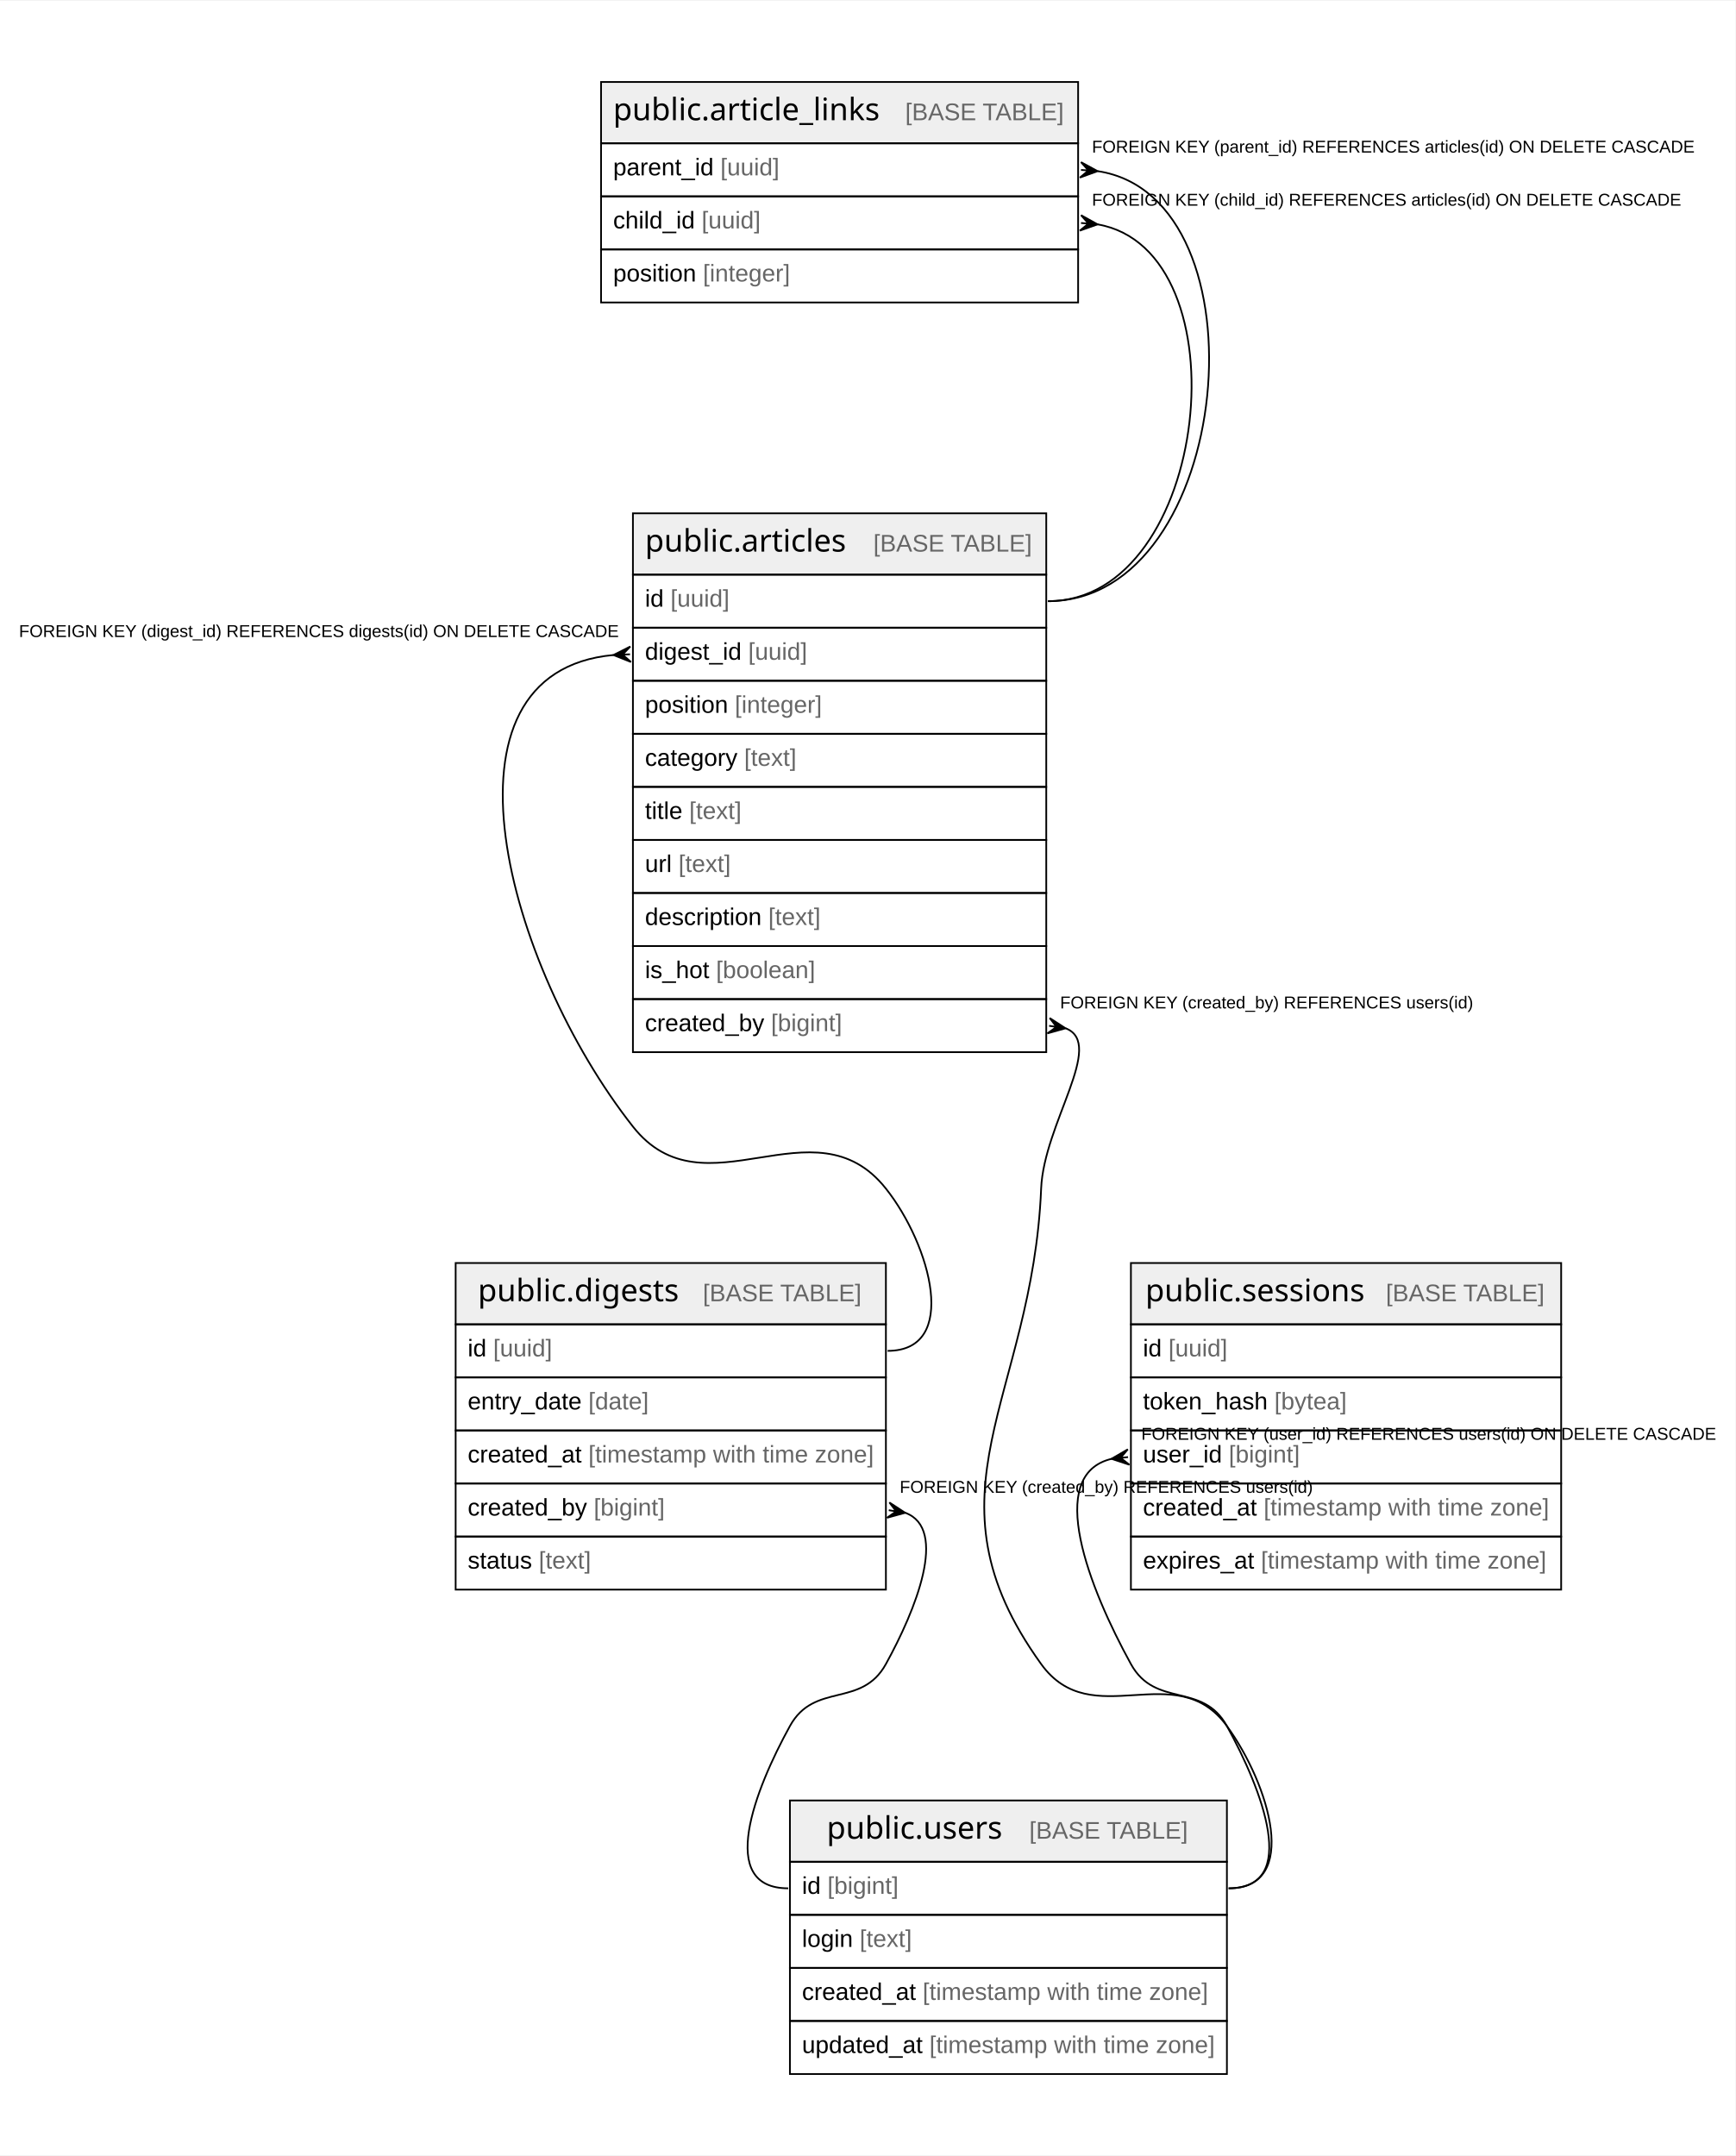
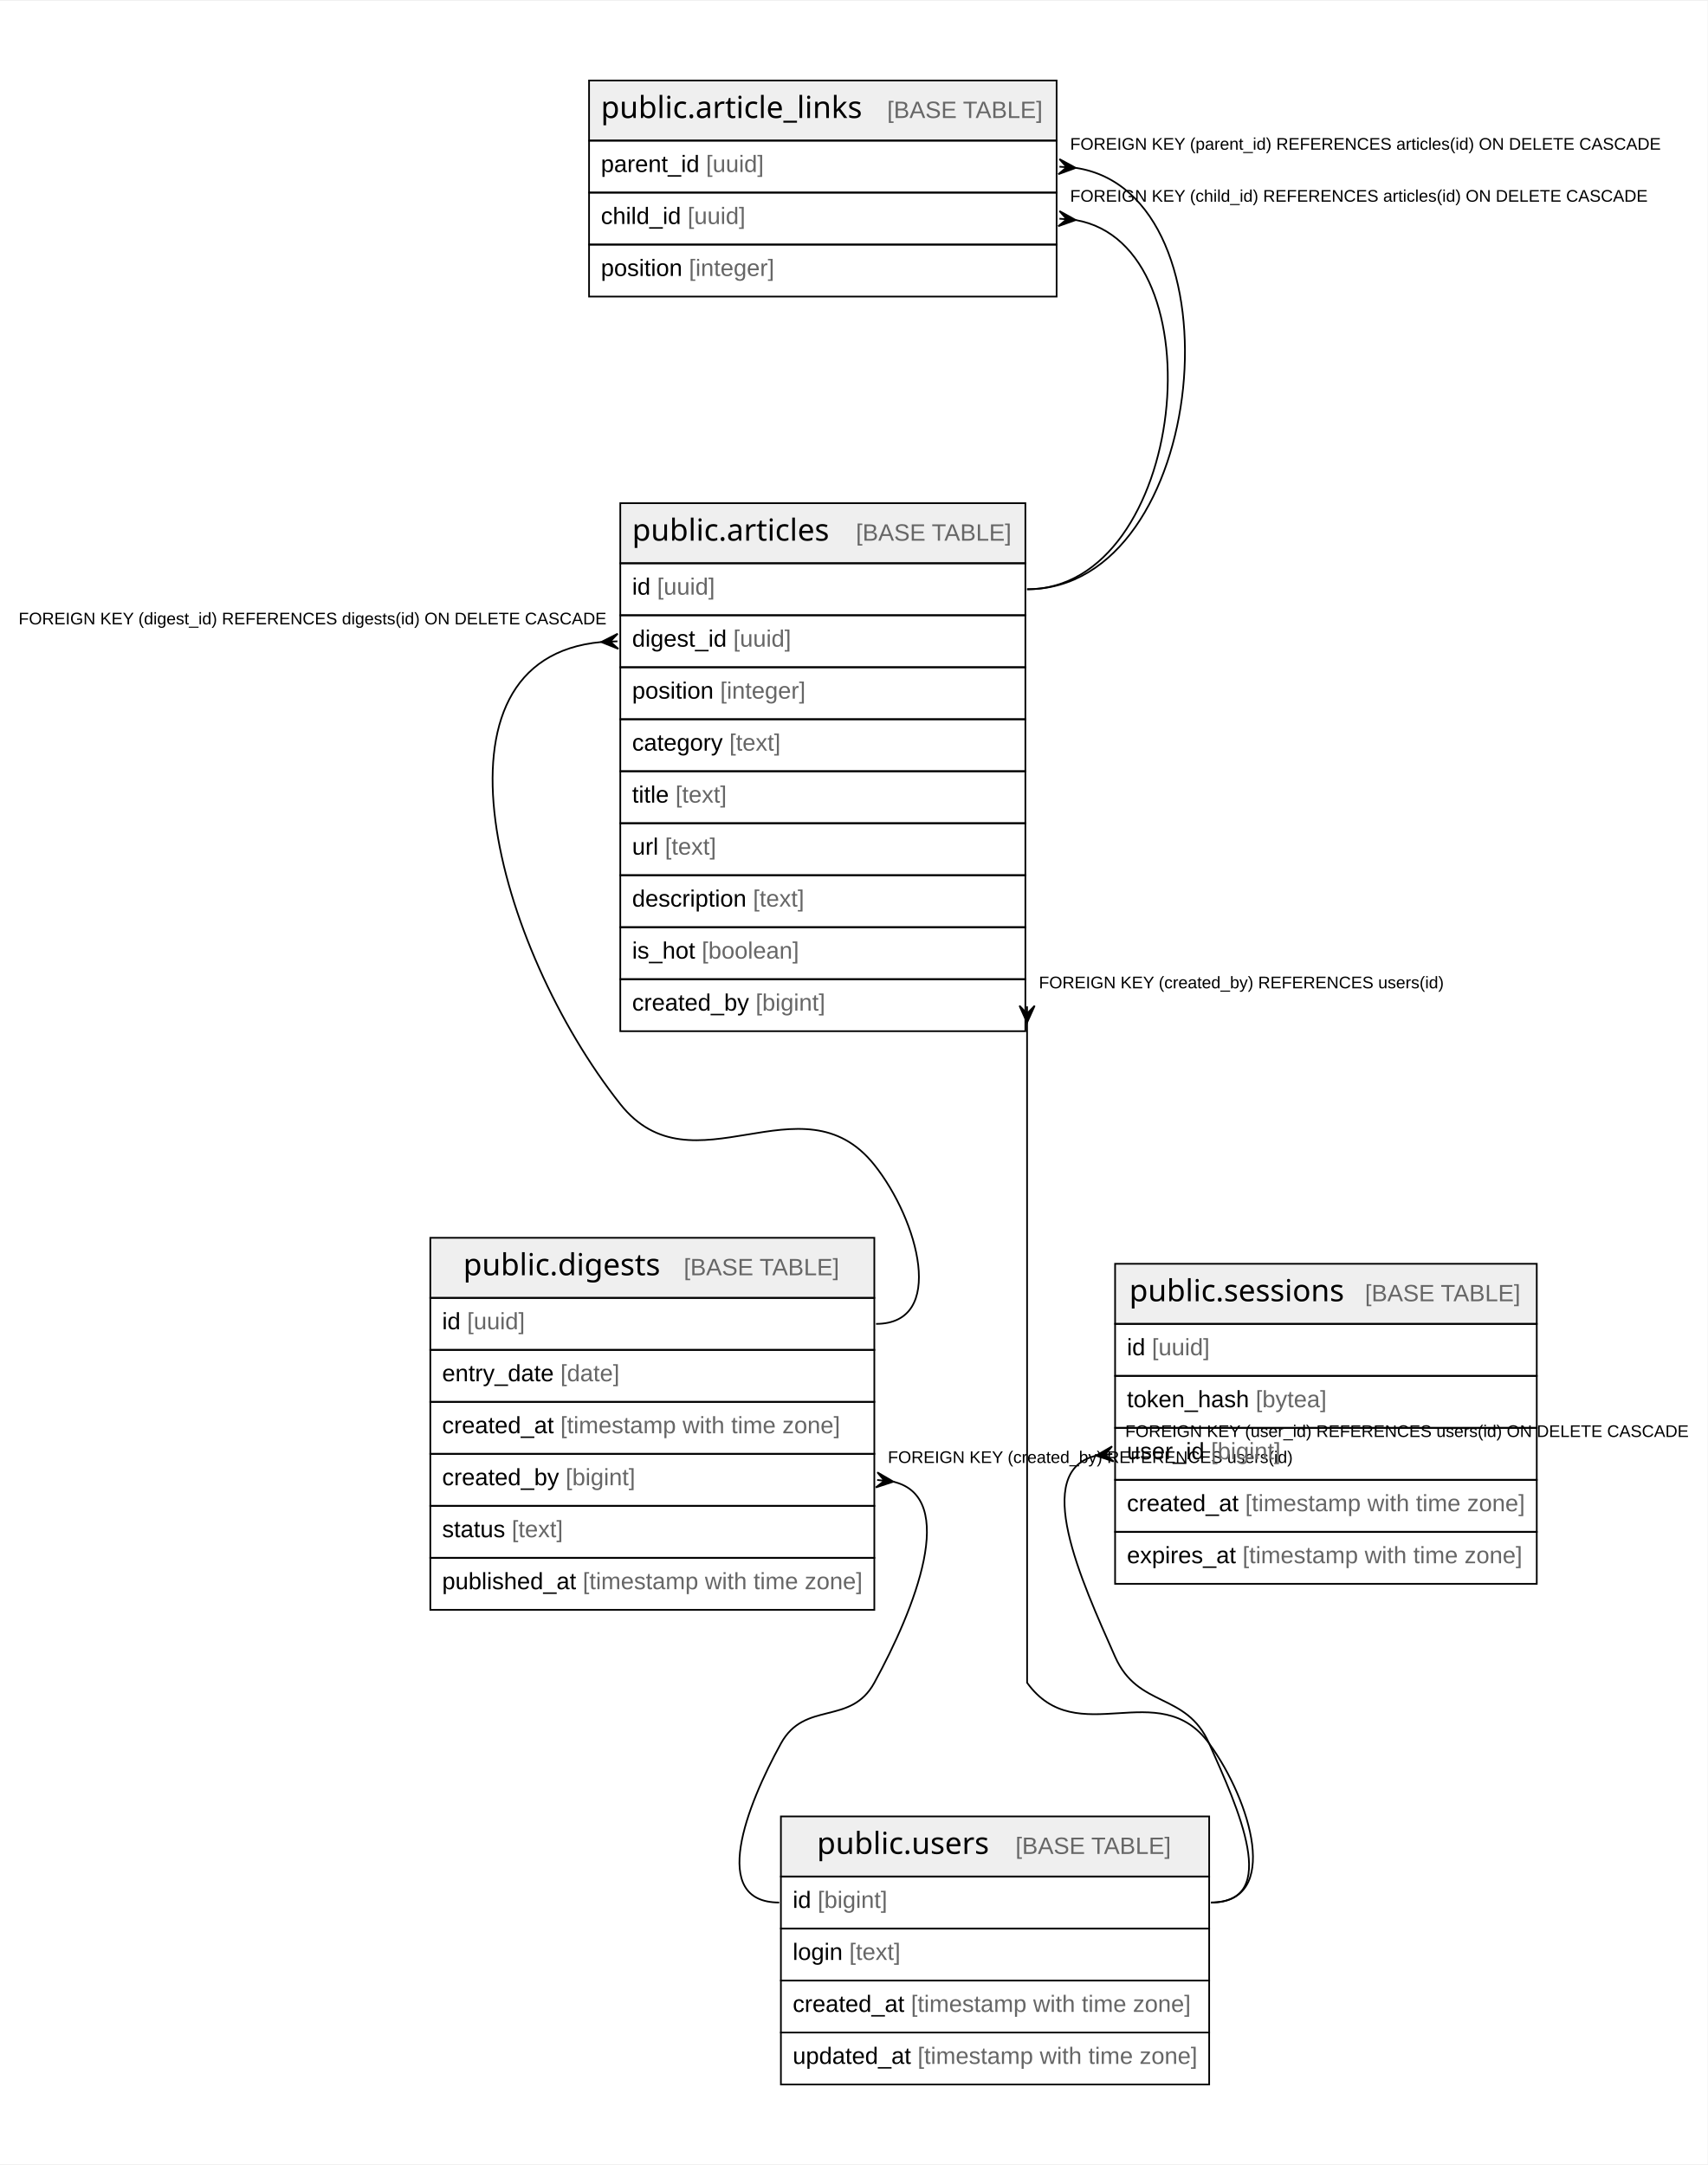
- <svg xmlns="http://www.w3.org/2000/svg" width="1007pt" height="1251pt" viewBox="0.00 0.00 1007.47 1250.80">
-   <g id="graph0" class="graph" transform="scale(1 1) rotate(0) translate(4 1246.8)">
-     <polygon fill="white" stroke="none" points="-4,4 -4,-1246.8 1003.47,-1246.8 1003.47,4 -4,4" />
+ <svg xmlns="http://www.w3.org/2000/svg" width="1011pt" height="1282pt" viewBox="0.00 0.00 1011.47 1281.60">
+   <g id="graph0" class="graph" transform="scale(1 1) rotate(0) translate(4 1277.6)">
+     <polygon fill="white" stroke="none" points="-4,4 -4,-1277.6 1007.47,-1277.6 1007.47,4 -4,4" />
    <g id="node1" class="node">
-       <polygon fill="#efefef" stroke="none" points="260.51,-478.4 260.51,-514 510.28,-514 510.28,-478.4 260.51,-478.4" />
-       <polygon fill="none" stroke="black" points="260.51,-478.4 260.51,-514 510.28,-514 510.28,-478.4 260.51,-478.4" />
-       <text text-anchor="start" x="273.41" y="-491.8" font-family="Arial Bold" font-size="18.00">public.digests</text>
-       <text text-anchor="start" x="372.9" y="-491.8" font-family="Arial" font-size="14.00">    </text>
-       <text text-anchor="start" x="404.02" y="-491.8" font-family="Arial" font-size="14.00" fill="#666666">[BASE TABLE]</text>
-       <polygon fill="none" stroke="black" points="260.51,-447.6 260.51,-478.4 510.28,-478.4 510.28,-447.6 260.51,-447.6" />
-       <text text-anchor="start" x="267.51" y="-459.8" font-family="Arial" font-size="14.00">id </text>
-       <text text-anchor="start" x="282.3" y="-459.8" font-family="Arial" font-size="14.00" fill="#666666">[uuid]</text>
-       <polygon fill="none" stroke="black" points="260.51,-416.8 260.51,-447.6 510.28,-447.6 510.28,-416.8 260.51,-416.8" />
-       <text text-anchor="start" x="267.51" y="-429" font-family="Arial" font-size="14.00">entry_date </text>
-       <text text-anchor="start" x="337.56" y="-429" font-family="Arial" font-size="14.00" fill="#666666">[date]</text>
-       <polygon fill="none" stroke="black" points="260.51,-386 260.51,-416.8 510.28,-416.8 510.28,-386 260.51,-386" />
-       <text text-anchor="start" x="267.51" y="-398.2" font-family="Arial" font-size="14.00">created_at </text>
-       <text text-anchor="start" x="337.56" y="-398.2" font-family="Arial" font-size="14.00" fill="#666666">[timestamp with time zone]</text>
-       <polygon fill="none" stroke="black" points="260.51,-355.2 260.51,-386 510.28,-386 510.28,-355.2 260.51,-355.2" />
-       <text text-anchor="start" x="267.51" y="-367.4" font-family="Arial" font-size="14.00">created_by </text>
-       <text text-anchor="start" x="340.67" y="-367.4" font-family="Arial" font-size="14.00" fill="#666666">[bigint]</text>
-       <polygon fill="none" stroke="black" points="260.51,-324.4 260.51,-355.2 510.28,-355.2 510.28,-324.4 260.51,-324.4" />
-       <text text-anchor="start" x="267.51" y="-336.6" font-family="Arial" font-size="14.00">status </text>
-       <text text-anchor="start" x="308.75" y="-336.6" font-family="Arial" font-size="14.00" fill="#666666">[text]</text>
+       <polygon fill="#efefef" stroke="none" points="250.89,-509.2 250.89,-544.8 513.9,-544.8 513.9,-509.2 250.89,-509.2" />
+       <polygon fill="none" stroke="black" points="250.89,-509.2 250.89,-544.8 513.9,-544.8 513.9,-509.2 250.89,-509.2" />
+       <text text-anchor="start" x="270.41" y="-522.6" font-family="Arial Bold" font-size="18.00">public.digests</text>
+       <text text-anchor="start" x="369.9" y="-522.6" font-family="Arial" font-size="14.00">    </text>
+       <text text-anchor="start" x="401.02" y="-522.6" font-family="Arial" font-size="14.00" fill="#666666">[BASE TABLE]</text>
+       <polygon fill="none" stroke="black" points="250.89,-478.4 250.89,-509.2 513.9,-509.2 513.9,-478.4 250.89,-478.4" />
+       <text text-anchor="start" x="257.89" y="-490.6" font-family="Arial" font-size="14.00">id </text>
+       <text text-anchor="start" x="272.68" y="-490.6" font-family="Arial" font-size="14.00" fill="#666666">[uuid]</text>
+       <polygon fill="none" stroke="black" points="250.89,-447.6 250.89,-478.4 513.9,-478.4 513.9,-447.6 250.89,-447.6" />
+       <text text-anchor="start" x="257.89" y="-459.8" font-family="Arial" font-size="14.00">entry_date </text>
+       <text text-anchor="start" x="327.94" y="-459.8" font-family="Arial" font-size="14.00" fill="#666666">[date]</text>
+       <polygon fill="none" stroke="black" points="250.89,-416.8 250.89,-447.6 513.9,-447.6 513.9,-416.8 250.89,-416.8" />
+       <text text-anchor="start" x="257.89" y="-429" font-family="Arial" font-size="14.00">created_at </text>
+       <text text-anchor="start" x="327.94" y="-429" font-family="Arial" font-size="14.00" fill="#666666">[timestamp with time zone]</text>
+       <polygon fill="none" stroke="black" points="250.89,-386 250.89,-416.8 513.9,-416.8 513.9,-386 250.89,-386" />
+       <text text-anchor="start" x="257.89" y="-398.2" font-family="Arial" font-size="14.00">created_by </text>
+       <text text-anchor="start" x="331.05" y="-398.2" font-family="Arial" font-size="14.00" fill="#666666">[bigint]</text>
+       <polygon fill="none" stroke="black" points="250.89,-355.2 250.89,-386 513.9,-386 513.9,-355.2 250.89,-355.2" />
+       <text text-anchor="start" x="257.89" y="-367.4" font-family="Arial" font-size="14.00">status </text>
+       <text text-anchor="start" x="299.13" y="-367.4" font-family="Arial" font-size="14.00" fill="#666666">[text]</text>
+       <polygon fill="none" stroke="black" points="250.89,-324.4 250.89,-355.2 513.9,-355.2 513.9,-324.4 250.89,-324.4" />
+       <text text-anchor="start" x="257.89" y="-336.6" font-family="Arial" font-size="14.00">published_at </text>
+       <text text-anchor="start" x="341.18" y="-336.6" font-family="Arial" font-size="14.00" fill="#666666">[timestamp with time zone]</text>
    </g>
    <g id="node3" class="node">
-       <polygon fill="#efefef" stroke="none" points="454.56,-166.4 454.56,-202 708.24,-202 708.24,-166.4 454.56,-166.4" />
-       <polygon fill="none" stroke="black" points="454.56,-166.4 454.56,-202 708.24,-202 708.24,-166.4 454.56,-166.4" />
-       <text text-anchor="start" x="475.91" y="-179.8" font-family="Arial Bold" font-size="18.00">public.users</text>
-       <text text-anchor="start" x="562.4" y="-179.8" font-family="Arial" font-size="14.00">    </text>
-       <text text-anchor="start" x="593.51" y="-179.8" font-family="Arial" font-size="14.00" fill="#666666">[BASE TABLE]</text>
-       <polygon fill="none" stroke="black" points="454.56,-135.6 454.56,-166.4 708.24,-166.4 708.24,-135.6 454.56,-135.6" />
-       <text text-anchor="start" x="461.56" y="-147.8" font-family="Arial" font-size="14.00">id </text>
-       <text text-anchor="start" x="476.34" y="-147.8" font-family="Arial" font-size="14.00" fill="#666666">[bigint]</text>
-       <polygon fill="none" stroke="black" points="454.56,-104.8 454.56,-135.6 708.24,-135.6 708.24,-104.8 454.56,-104.8" />
-       <text text-anchor="start" x="461.56" y="-117" font-family="Arial" font-size="14.00">login </text>
-       <text text-anchor="start" x="495.03" y="-117" font-family="Arial" font-size="14.00" fill="#666666">[text]</text>
-       <polygon fill="none" stroke="black" points="454.56,-74 454.56,-104.8 708.24,-104.8 708.24,-74 454.56,-74" />
-       <text text-anchor="start" x="461.56" y="-86.2" font-family="Arial" font-size="14.00">created_at </text>
-       <text text-anchor="start" x="531.6" y="-86.2" font-family="Arial" font-size="14.00" fill="#666666">[timestamp with time zone]</text>
-       <polygon fill="none" stroke="black" points="454.56,-43.2 454.56,-74 708.24,-74 708.24,-43.2 454.56,-43.2" />
-       <text text-anchor="start" x="461.56" y="-55.4" font-family="Arial" font-size="14.00">updated_at </text>
-       <text text-anchor="start" x="535.52" y="-55.4" font-family="Arial" font-size="14.00" fill="#666666">[timestamp with time zone]</text>
+       <polygon fill="#efefef" stroke="none" points="458.56,-166.4 458.56,-202 712.24,-202 712.24,-166.4 458.56,-166.4" />
+       <polygon fill="none" stroke="black" points="458.56,-166.4 458.56,-202 712.24,-202 712.24,-166.4 458.56,-166.4" />
+       <text text-anchor="start" x="479.91" y="-179.8" font-family="Arial Bold" font-size="18.00">public.users</text>
+       <text text-anchor="start" x="566.4" y="-179.8" font-family="Arial" font-size="14.00">    </text>
+       <text text-anchor="start" x="597.51" y="-179.8" font-family="Arial" font-size="14.00" fill="#666666">[BASE TABLE]</text>
+       <polygon fill="none" stroke="black" points="458.56,-135.6 458.56,-166.4 712.24,-166.4 712.24,-135.6 458.56,-135.6" />
+       <text text-anchor="start" x="465.56" y="-147.8" font-family="Arial" font-size="14.00">id </text>
+       <text text-anchor="start" x="480.34" y="-147.8" font-family="Arial" font-size="14.00" fill="#666666">[bigint]</text>
+       <polygon fill="none" stroke="black" points="458.56,-104.8 458.56,-135.6 712.24,-135.6 712.24,-104.8 458.56,-104.8" />
+       <text text-anchor="start" x="465.56" y="-117" font-family="Arial" font-size="14.00">login </text>
+       <text text-anchor="start" x="499.03" y="-117" font-family="Arial" font-size="14.00" fill="#666666">[text]</text>
+       <polygon fill="none" stroke="black" points="458.56,-74 458.56,-104.8 712.24,-104.8 712.24,-74 458.56,-74" />
+       <text text-anchor="start" x="465.56" y="-86.2" font-family="Arial" font-size="14.00">created_at </text>
+       <text text-anchor="start" x="535.6" y="-86.2" font-family="Arial" font-size="14.00" fill="#666666">[timestamp with time zone]</text>
+       <polygon fill="none" stroke="black" points="458.56,-43.2 458.56,-74 712.24,-74 712.24,-43.2 458.56,-43.2" />
+       <text text-anchor="start" x="465.56" y="-55.4" font-family="Arial" font-size="14.00">updated_at </text>
+       <text text-anchor="start" x="539.52" y="-55.4" font-family="Arial" font-size="14.00" fill="#666666">[timestamp with time zone]</text>
    </g>
    <g id="edge1" class="edge">
-       <path fill="none" stroke="black" d="M521.56,-368.99C546.67,-359.71 527.53,-312.46 510.28,-281.2 496.04,-255.38 468.79,-271.02 454.56,-245.2 434.34,-208.54 411.69,-151 453.56,-151" />
-       <polygon fill="black" stroke="black" points="521.49,-369 510.92,-366.1 516.22,-369.83 511.94,-370.5 511.94,-370.5 511.94,-370.5 516.22,-369.83 512.31,-374.99 521.49,-369" />
-       <text text-anchor="start" x="518.28" y="-380.6" font-family="Arial" font-size="10.00">FOREIGN KEY (created_by) REFERENCES users(id)</text>
+       <path fill="none" stroke="black" d="M524.98,-400.35C564.3,-391.22 537.77,-324.76 513.9,-281.2 499.8,-255.46 472.69,-270.92 458.56,-245.2 438.4,-208.5 415.69,-151 457.56,-151" />
+       <polygon fill="black" stroke="black" points="525.18,-400.33 514.77,-396.89 519.88,-400.88 515.57,-401.33 515.57,-401.33 515.57,-401.33 519.88,-400.88 515.7,-405.84 525.18,-400.33" />
+       <text text-anchor="start" x="521.9" y="-411.4" font-family="Arial" font-size="10.00">FOREIGN KEY (created_by) REFERENCES users(id)</text>
    </g>
    <g id="node2" class="node">
-       <polygon fill="#efefef" stroke="none" points="363.42,-913.6 363.42,-949.2 603.37,-949.2 603.37,-913.6 363.42,-913.6" />
-       <polygon fill="none" stroke="black" points="363.42,-913.6 363.42,-949.2 603.37,-949.2 603.37,-913.6 363.42,-913.6" />
-       <text text-anchor="start" x="370.42" y="-927" font-family="Arial Bold" font-size="18.00">public.articles</text>
-       <text text-anchor="start" x="471.88" y="-927" font-family="Arial" font-size="14.00">    </text>
-       <text text-anchor="start" x="503" y="-927" font-family="Arial" font-size="14.00" fill="#666666">[BASE TABLE]</text>
+       <polygon fill="#efefef" stroke="none" points="363.42,-944.4 363.42,-980 603.37,-980 603.37,-944.4 363.42,-944.4" />
+       <polygon fill="none" stroke="black" points="363.42,-944.4 363.42,-980 603.37,-980 603.37,-944.4 363.42,-944.4" />
+       <text text-anchor="start" x="370.42" y="-957.8" font-family="Arial Bold" font-size="18.00">public.articles</text>
+       <text text-anchor="start" x="471.88" y="-957.8" font-family="Arial" font-size="14.00">    </text>
+       <text text-anchor="start" x="503" y="-957.8" font-family="Arial" font-size="14.00" fill="#666666">[BASE TABLE]</text>
+       <polygon fill="none" stroke="black" points="363.42,-913.6 363.42,-944.4 603.37,-944.4 603.37,-913.6 363.42,-913.6" />
+       <text text-anchor="start" x="370.42" y="-925.8" font-family="Arial" font-size="14.00">id </text>
+       <text text-anchor="start" x="385.21" y="-925.8" font-family="Arial" font-size="14.00" fill="#666666">[uuid]</text>
      <polygon fill="none" stroke="black" points="363.42,-882.8 363.42,-913.6 603.37,-913.6 603.37,-882.8 363.42,-882.8" />
-       <text text-anchor="start" x="370.42" y="-895" font-family="Arial" font-size="14.00">id </text>
-       <text text-anchor="start" x="385.21" y="-895" font-family="Arial" font-size="14.00" fill="#666666">[uuid]</text>
+       <text text-anchor="start" x="370.42" y="-895" font-family="Arial" font-size="14.00">digest_id </text>
+       <text text-anchor="start" x="430.35" y="-895" font-family="Arial" font-size="14.00" fill="#666666">[uuid]</text>
      <polygon fill="none" stroke="black" points="363.42,-852 363.42,-882.8 603.37,-882.8 603.37,-852 363.42,-852" />
-       <text text-anchor="start" x="370.42" y="-864.2" font-family="Arial" font-size="14.00">digest_id </text>
-       <text text-anchor="start" x="430.35" y="-864.2" font-family="Arial" font-size="14.00" fill="#666666">[uuid]</text>
+       <text text-anchor="start" x="370.42" y="-864.2" font-family="Arial" font-size="14.00">position </text>
+       <text text-anchor="start" x="422.57" y="-864.2" font-family="Arial" font-size="14.00" fill="#666666">[integer]</text>
      <polygon fill="none" stroke="black" points="363.42,-821.2 363.42,-852 603.37,-852 603.37,-821.2 363.42,-821.2" />
-       <text text-anchor="start" x="370.42" y="-833.4" font-family="Arial" font-size="14.00">position </text>
-       <text text-anchor="start" x="422.57" y="-833.4" font-family="Arial" font-size="14.00" fill="#666666">[integer]</text>
+       <text text-anchor="start" x="370.42" y="-833.4" font-family="Arial" font-size="14.00">category </text>
+       <text text-anchor="start" x="428.01" y="-833.4" font-family="Arial" font-size="14.00" fill="#666666">[text]</text>
      <polygon fill="none" stroke="black" points="363.42,-790.4 363.42,-821.2 603.37,-821.2 603.37,-790.4 363.42,-790.4" />
-       <text text-anchor="start" x="370.42" y="-802.6" font-family="Arial" font-size="14.00">category </text>
-       <text text-anchor="start" x="428.01" y="-802.6" font-family="Arial" font-size="14.00" fill="#666666">[text]</text>
+       <text text-anchor="start" x="370.42" y="-802.6" font-family="Arial" font-size="14.00">title </text>
+       <text text-anchor="start" x="396.1" y="-802.6" font-family="Arial" font-size="14.00" fill="#666666">[text]</text>
      <polygon fill="none" stroke="black" points="363.42,-759.6 363.42,-790.4 603.37,-790.4 603.37,-759.6 363.42,-759.6" />
-       <text text-anchor="start" x="370.42" y="-771.8" font-family="Arial" font-size="14.00">title </text>
-       <text text-anchor="start" x="396.1" y="-771.8" font-family="Arial" font-size="14.00" fill="#666666">[text]</text>
+       <text text-anchor="start" x="370.42" y="-771.8" font-family="Arial" font-size="14.00">url </text>
+       <text text-anchor="start" x="389.87" y="-771.8" font-family="Arial" font-size="14.00" fill="#666666">[text]</text>
      <polygon fill="none" stroke="black" points="363.42,-728.8 363.42,-759.6 603.37,-759.6 603.37,-728.8 363.42,-728.8" />
-       <text text-anchor="start" x="370.42" y="-741" font-family="Arial" font-size="14.00">url </text>
-       <text text-anchor="start" x="389.87" y="-741" font-family="Arial" font-size="14.00" fill="#666666">[text]</text>
+       <text text-anchor="start" x="370.42" y="-741" font-family="Arial" font-size="14.00">description </text>
+       <text text-anchor="start" x="442.02" y="-741" font-family="Arial" font-size="14.00" fill="#666666">[text]</text>
      <polygon fill="none" stroke="black" points="363.42,-698 363.42,-728.8 603.37,-728.8 603.37,-698 363.42,-698" />
-       <text text-anchor="start" x="370.42" y="-710.2" font-family="Arial" font-size="14.00">description </text>
-       <text text-anchor="start" x="442.02" y="-710.2" font-family="Arial" font-size="14.00" fill="#666666">[text]</text>
+       <text text-anchor="start" x="370.42" y="-710.2" font-family="Arial" font-size="14.00">is_hot </text>
+       <text text-anchor="start" x="411.67" y="-710.2" font-family="Arial" font-size="14.00" fill="#666666">[boolean]</text>
      <polygon fill="none" stroke="black" points="363.42,-667.2 363.42,-698 603.37,-698 603.37,-667.2 363.42,-667.2" />
-       <text text-anchor="start" x="370.42" y="-679.4" font-family="Arial" font-size="14.00">is_hot </text>
-       <text text-anchor="start" x="411.67" y="-679.4" font-family="Arial" font-size="14.00" fill="#666666">[boolean]</text>
-       <polygon fill="none" stroke="black" points="363.42,-636.4 363.42,-667.2 603.37,-667.2 603.37,-636.4 363.42,-636.4" />
-       <text text-anchor="start" x="370.42" y="-648.6" font-family="Arial" font-size="14.00">created_by </text>
-       <text text-anchor="start" x="443.58" y="-648.6" font-family="Arial" font-size="14.00" fill="#666666">[bigint]</text>
+       <text text-anchor="start" x="370.42" y="-679.4" font-family="Arial" font-size="14.00">created_by </text>
+       <text text-anchor="start" x="443.58" y="-679.4" font-family="Arial" font-size="14.00" fill="#666666">[bigint]</text>
    </g>
    <g id="edge2" class="edge">
-       <path fill="none" stroke="black" d="M352.14,-866.95C243.36,-857.01 290.24,-686.14 363.42,-593.2 405,-540.4 468.52,-609.85 510.28,-557.2 536.3,-524.4 553.15,-463 511.28,-463" />
-       <polygon fill="black" stroke="black" points="352.1,-866.94 361.89,-871.88 357.43,-867.18 361.75,-867.37 361.75,-867.37 361.75,-867.37 357.43,-867.18 362.29,-862.89 352.1,-866.94" />
-       <text text-anchor="start" x="7" y="-877.4" font-family="Arial" font-size="10.00">FOREIGN KEY (digest_id) REFERENCES digests(id) ON DELETE CASCADE</text>
+       <path fill="none" stroke="black" d="M352.14,-897.75C243.35,-887.8 289.98,-716.74 363.42,-624 406.12,-570.09 471.02,-641.76 513.9,-588 540.01,-555.27 556.77,-493.8 514.9,-493.8" />
+       <polygon fill="black" stroke="black" points="352.1,-897.74 361.89,-902.68 357.43,-897.98 361.75,-898.17 361.75,-898.17 361.75,-898.17 357.43,-897.98 362.29,-893.69 352.1,-897.74" />
+       <text text-anchor="start" x="7" y="-908.2" font-family="Arial" font-size="10.00">FOREIGN KEY (digest_id) REFERENCES digests(id) ON DELETE CASCADE</text>
    </g>
    <g id="edge3" class="edge">
-       <path fill="none" stroke="black" d="M614.66,-650.24C637.89,-641.23 601.96,-594.98 600.4,-557.2 595.34,-434.64 528.7,-380.73 600.4,-281.2 629.93,-240.2 678.49,-286.04 708.24,-245.2 732.89,-211.36 751.11,-151 709.24,-151" />
-       <polygon fill="black" stroke="black" points="614.59,-650.25 604.03,-647.3 609.32,-651.05 605.03,-651.7 605.03,-651.7 605.03,-651.7 609.32,-651.05 605.38,-656.2 614.59,-650.25" />
-       <text text-anchor="start" x="611.37" y="-661.8" font-family="Arial" font-size="10.00">FOREIGN KEY (created_by) REFERENCES users(id)</text>
+       <path fill="none" stroke="black" d="M604.37,-672.27C604.38,-609.45 604.4,-281.2 604.4,-281.2 633.94,-240.2 682.49,-286.04 712.24,-245.2 736.89,-211.36 755.11,-151 713.24,-151" />
+       <polygon fill="black" stroke="black" points="604.37,-672.27 599.87,-682.27 604.37,-677.6 604.37,-681.93 604.37,-681.93 604.37,-681.93 604.37,-677.6 608.87,-682.27 604.37,-672.27" />
+       <text text-anchor="start" x="611.37" y="-692.6" font-family="Arial" font-size="10.00">FOREIGN KEY (created_by) REFERENCES users(id)</text>
    </g>
    <g id="node4" class="node">
-       <polygon fill="#efefef" stroke="none" points="652.51,-478.4 652.51,-514 902.28,-514 902.28,-478.4 652.51,-478.4" />
-       <polygon fill="none" stroke="black" points="652.51,-478.4 652.51,-514 902.28,-514 902.28,-478.4 652.51,-478.4" />
-       <text text-anchor="start" x="660.9" y="-491.8" font-family="Arial Bold" font-size="18.00">public.sessions</text>
-       <text text-anchor="start" x="769.4" y="-491.8" font-family="Arial" font-size="14.00">    </text>
-       <text text-anchor="start" x="800.52" y="-491.8" font-family="Arial" font-size="14.00" fill="#666666">[BASE TABLE]</text>
-       <polygon fill="none" stroke="black" points="652.51,-447.6 652.51,-478.4 902.28,-478.4 902.28,-447.6 652.51,-447.6" />
-       <text text-anchor="start" x="659.51" y="-459.8" font-family="Arial" font-size="14.00">id </text>
-       <text text-anchor="start" x="674.3" y="-459.8" font-family="Arial" font-size="14.00" fill="#666666">[uuid]</text>
-       <polygon fill="none" stroke="black" points="652.51,-416.8 652.51,-447.6 902.28,-447.6 902.28,-416.8 652.51,-416.8" />
-       <text text-anchor="start" x="659.51" y="-429" font-family="Arial" font-size="14.00">token_hash </text>
-       <text text-anchor="start" x="735.79" y="-429" font-family="Arial" font-size="14.00" fill="#666666">[bytea]</text>
-       <polygon fill="none" stroke="black" points="652.51,-386 652.51,-416.8 902.28,-416.8 902.28,-386 652.51,-386" />
-       <text text-anchor="start" x="659.51" y="-398.2" font-family="Arial" font-size="14.00">user_id </text>
-       <text text-anchor="start" x="709.32" y="-398.2" font-family="Arial" font-size="14.00" fill="#666666">[bigint]</text>
-       <polygon fill="none" stroke="black" points="652.51,-355.2 652.51,-386 902.28,-386 902.28,-355.2 652.51,-355.2" />
-       <text text-anchor="start" x="659.51" y="-367.4" font-family="Arial" font-size="14.00">created_at </text>
-       <text text-anchor="start" x="729.56" y="-367.4" font-family="Arial" font-size="14.00" fill="#666666">[timestamp with time zone]</text>
-       <polygon fill="none" stroke="black" points="652.51,-324.4 652.51,-355.2 902.28,-355.2 902.28,-324.4 652.51,-324.4" />
-       <text text-anchor="start" x="659.51" y="-336.6" font-family="Arial" font-size="14.00">expires_at </text>
-       <text text-anchor="start" x="727.99" y="-336.6" font-family="Arial" font-size="14.00" fill="#666666">[timestamp with time zone]</text>
+       <polygon fill="#efefef" stroke="none" points="656.51,-493.8 656.51,-529.4 906.28,-529.4 906.28,-493.8 656.51,-493.8" />
+       <polygon fill="none" stroke="black" points="656.51,-493.8 656.51,-529.4 906.28,-529.4 906.28,-493.8 656.51,-493.8" />
+       <text text-anchor="start" x="664.9" y="-507.2" font-family="Arial Bold" font-size="18.00">public.sessions</text>
+       <text text-anchor="start" x="773.4" y="-507.2" font-family="Arial" font-size="14.00">    </text>
+       <text text-anchor="start" x="804.52" y="-507.2" font-family="Arial" font-size="14.00" fill="#666666">[BASE TABLE]</text>
+       <polygon fill="none" stroke="black" points="656.51,-463 656.51,-493.8 906.28,-493.8 906.28,-463 656.51,-463" />
+       <text text-anchor="start" x="663.51" y="-475.2" font-family="Arial" font-size="14.00">id </text>
+       <text text-anchor="start" x="678.3" y="-475.2" font-family="Arial" font-size="14.00" fill="#666666">[uuid]</text>
+       <polygon fill="none" stroke="black" points="656.51,-432.2 656.51,-463 906.28,-463 906.28,-432.2 656.51,-432.2" />
+       <text text-anchor="start" x="663.51" y="-444.4" font-family="Arial" font-size="14.00">token_hash </text>
+       <text text-anchor="start" x="739.79" y="-444.4" font-family="Arial" font-size="14.00" fill="#666666">[bytea]</text>
+       <polygon fill="none" stroke="black" points="656.51,-401.4 656.51,-432.2 906.28,-432.2 906.28,-401.4 656.51,-401.4" />
+       <text text-anchor="start" x="663.51" y="-413.6" font-family="Arial" font-size="14.00">user_id </text>
+       <text text-anchor="start" x="713.32" y="-413.6" font-family="Arial" font-size="14.00" fill="#666666">[bigint]</text>
+       <polygon fill="none" stroke="black" points="656.51,-370.6 656.51,-401.4 906.28,-401.4 906.28,-370.6 656.51,-370.6" />
+       <text text-anchor="start" x="663.51" y="-382.8" font-family="Arial" font-size="14.00">created_at </text>
+       <text text-anchor="start" x="733.56" y="-382.8" font-family="Arial" font-size="14.00" fill="#666666">[timestamp with time zone]</text>
+       <polygon fill="none" stroke="black" points="656.51,-339.8 656.51,-370.6 906.28,-370.6 906.28,-339.8 656.51,-339.8" />
+       <text text-anchor="start" x="663.51" y="-352" font-family="Arial" font-size="14.00">expires_at </text>
+       <text text-anchor="start" x="731.99" y="-352" font-family="Arial" font-size="14.00" fill="#666666">[timestamp with time zone]</text>
    </g>
    <g id="edge4" class="edge">
-       <path fill="none" stroke="black" d="M641.43,-400.35C602.11,-391.21 628.58,-324.72 652.51,-281.2 666.72,-255.36 694,-271.02 708.24,-245.2 728.46,-208.54 751.11,-151 709.24,-151" />
-       <polygon fill="black" stroke="black" points="641.23,-400.33 650.71,-405.84 646.54,-400.88 650.85,-401.33 650.85,-401.33 650.85,-401.33 646.54,-400.88 651.65,-396.89 641.23,-400.33" />
-       <text text-anchor="start" x="658.51" y="-411.4" font-family="Arial" font-size="10.00">FOREIGN KEY (user_id) REFERENCES users(id) ON DELETE CASCADE</text>
+       <path fill="none" stroke="black" d="M645.49,-415.77C606.64,-406.88 636.39,-342.01 656.51,-296.6 670.16,-265.79 698.56,-275.99 712.24,-245.2 729.24,-206.94 755.11,-151 713.24,-151" />
+       <polygon fill="black" stroke="black" points="645.23,-415.75 654.72,-421.24 650.54,-416.29 654.85,-416.73 654.85,-416.73 654.85,-416.73 650.54,-416.29 655.64,-412.29 645.23,-415.75" />
+       <text text-anchor="start" x="662.51" y="-426.8" font-family="Arial" font-size="10.00">FOREIGN KEY (user_id) REFERENCES users(id) ON DELETE CASCADE</text>
    </g>
    <g id="node5" class="node">
-       <polygon fill="#efefef" stroke="none" points="344.92,-1164 344.92,-1199.6 621.87,-1199.6 621.87,-1164 344.92,-1164" />
-       <polygon fill="none" stroke="black" points="344.92,-1164 344.92,-1199.6 621.87,-1199.6 621.87,-1164 344.92,-1164" />
-       <text text-anchor="start" x="351.92" y="-1177.4" font-family="Arial Bold" font-size="18.00">public.article_links</text>
-       <text text-anchor="start" x="490.38" y="-1177.4" font-family="Arial" font-size="14.00">    </text>
-       <text text-anchor="start" x="521.5" y="-1177.4" font-family="Arial" font-size="14.00" fill="#666666">[BASE TABLE]</text>
+       <polygon fill="#efefef" stroke="none" points="344.92,-1194.8 344.92,-1230.4 621.87,-1230.4 621.87,-1194.8 344.92,-1194.8" />
+       <polygon fill="none" stroke="black" points="344.92,-1194.8 344.92,-1230.4 621.87,-1230.4 621.87,-1194.8 344.92,-1194.8" />
+       <text text-anchor="start" x="351.92" y="-1208.2" font-family="Arial Bold" font-size="18.00">public.article_links</text>
+       <text text-anchor="start" x="490.38" y="-1208.2" font-family="Arial" font-size="14.00">    </text>
+       <text text-anchor="start" x="521.5" y="-1208.2" font-family="Arial" font-size="14.00" fill="#666666">[BASE TABLE]</text>
+       <polygon fill="none" stroke="black" points="344.92,-1164 344.92,-1194.8 621.87,-1194.8 621.87,-1164 344.92,-1164" />
+       <text text-anchor="start" x="351.92" y="-1176.2" font-family="Arial" font-size="14.00">parent_id </text>
+       <text text-anchor="start" x="414.19" y="-1176.2" font-family="Arial" font-size="14.00" fill="#666666">[uuid]</text>
      <polygon fill="none" stroke="black" points="344.92,-1133.2 344.92,-1164 621.87,-1164 621.87,-1133.2 344.92,-1133.2" />
-       <text text-anchor="start" x="351.92" y="-1145.4" font-family="Arial" font-size="14.00">parent_id </text>
-       <text text-anchor="start" x="414.19" y="-1145.4" font-family="Arial" font-size="14.00" fill="#666666">[uuid]</text>
+       <text text-anchor="start" x="351.92" y="-1145.4" font-family="Arial" font-size="14.00">child_id </text>
+       <text text-anchor="start" x="403.29" y="-1145.4" font-family="Arial" font-size="14.00" fill="#666666">[uuid]</text>
      <polygon fill="none" stroke="black" points="344.92,-1102.4 344.92,-1133.2 621.87,-1133.2 621.87,-1102.4 344.92,-1102.4" />
-       <text text-anchor="start" x="351.92" y="-1114.6" font-family="Arial" font-size="14.00">child_id </text>
-       <text text-anchor="start" x="403.29" y="-1114.6" font-family="Arial" font-size="14.00" fill="#666666">[uuid]</text>
-       <polygon fill="none" stroke="black" points="344.92,-1071.6 344.92,-1102.4 621.87,-1102.4 621.87,-1071.6 344.92,-1071.6" />
-       <text text-anchor="start" x="351.92" y="-1083.8" font-family="Arial" font-size="14.00">position </text>
-       <text text-anchor="start" x="404.07" y="-1083.8" font-family="Arial" font-size="14.00" fill="#666666">[integer]</text>
+       <text text-anchor="start" x="351.92" y="-1114.6" font-family="Arial" font-size="14.00">position </text>
+       <text text-anchor="start" x="404.07" y="-1114.6" font-family="Arial" font-size="14.00" fill="#666666">[integer]</text>
    </g>
    <g id="edge5" class="edge">
-       <path fill="none" stroke="black" d="M633.04,-1116.96C719.38,-1102.22 698.78,-898.2 604.37,-898.2" />
-       <polygon fill="black" stroke="black" points="633.17,-1116.95 622.84,-1113.29 627.86,-1117.39 623.54,-1117.74 623.54,-1117.74 623.54,-1117.74 627.86,-1117.39 623.58,-1122.26 633.17,-1116.95" />
-       <text text-anchor="start" x="629.87" y="-1127.8" font-family="Arial" font-size="10.00">FOREIGN KEY (child_id) REFERENCES articles(id) ON DELETE CASCADE</text>
+       <path fill="none" stroke="black" d="M633.04,-1147.76C719.38,-1133.02 698.78,-929 604.37,-929" />
+       <polygon fill="black" stroke="black" points="633.17,-1147.75 622.84,-1144.09 627.86,-1148.19 623.54,-1148.54 623.54,-1148.54 623.54,-1148.54 627.86,-1148.19 623.58,-1153.06 633.17,-1147.75" />
+       <text text-anchor="start" x="629.87" y="-1158.6" font-family="Arial" font-size="10.00">FOREIGN KEY (child_id) REFERENCES articles(id) ON DELETE CASCADE</text>
    </g>
    <g id="edge6" class="edge">
-       <path fill="none" stroke="black" d="M633.26,-1147.84C733.18,-1132.72 712.37,-898.2 604.37,-898.2" />
-       <polygon fill="black" stroke="black" points="633.18,-1147.84 622.88,-1144.09 627.86,-1148.23 623.54,-1148.55 623.54,-1148.55 623.54,-1148.55 627.86,-1148.23 623.54,-1153.06 633.18,-1147.84" />
-       <text text-anchor="start" x="629.87" y="-1158.6" font-family="Arial" font-size="10.00">FOREIGN KEY (parent_id) REFERENCES articles(id) ON DELETE CASCADE</text>
+       <path fill="none" stroke="black" d="M633.26,-1178.64C733.18,-1163.52 712.37,-929 604.37,-929" />
+       <polygon fill="black" stroke="black" points="633.18,-1178.64 622.88,-1174.89 627.86,-1179.03 623.54,-1179.35 623.54,-1179.35 623.54,-1179.35 627.86,-1179.03 623.54,-1183.86 633.18,-1178.64" />
+       <text text-anchor="start" x="629.87" y="-1189.4" font-family="Arial" font-size="10.00">FOREIGN KEY (parent_id) REFERENCES articles(id) ON DELETE CASCADE</text>
    </g>
  </g>
</svg>
